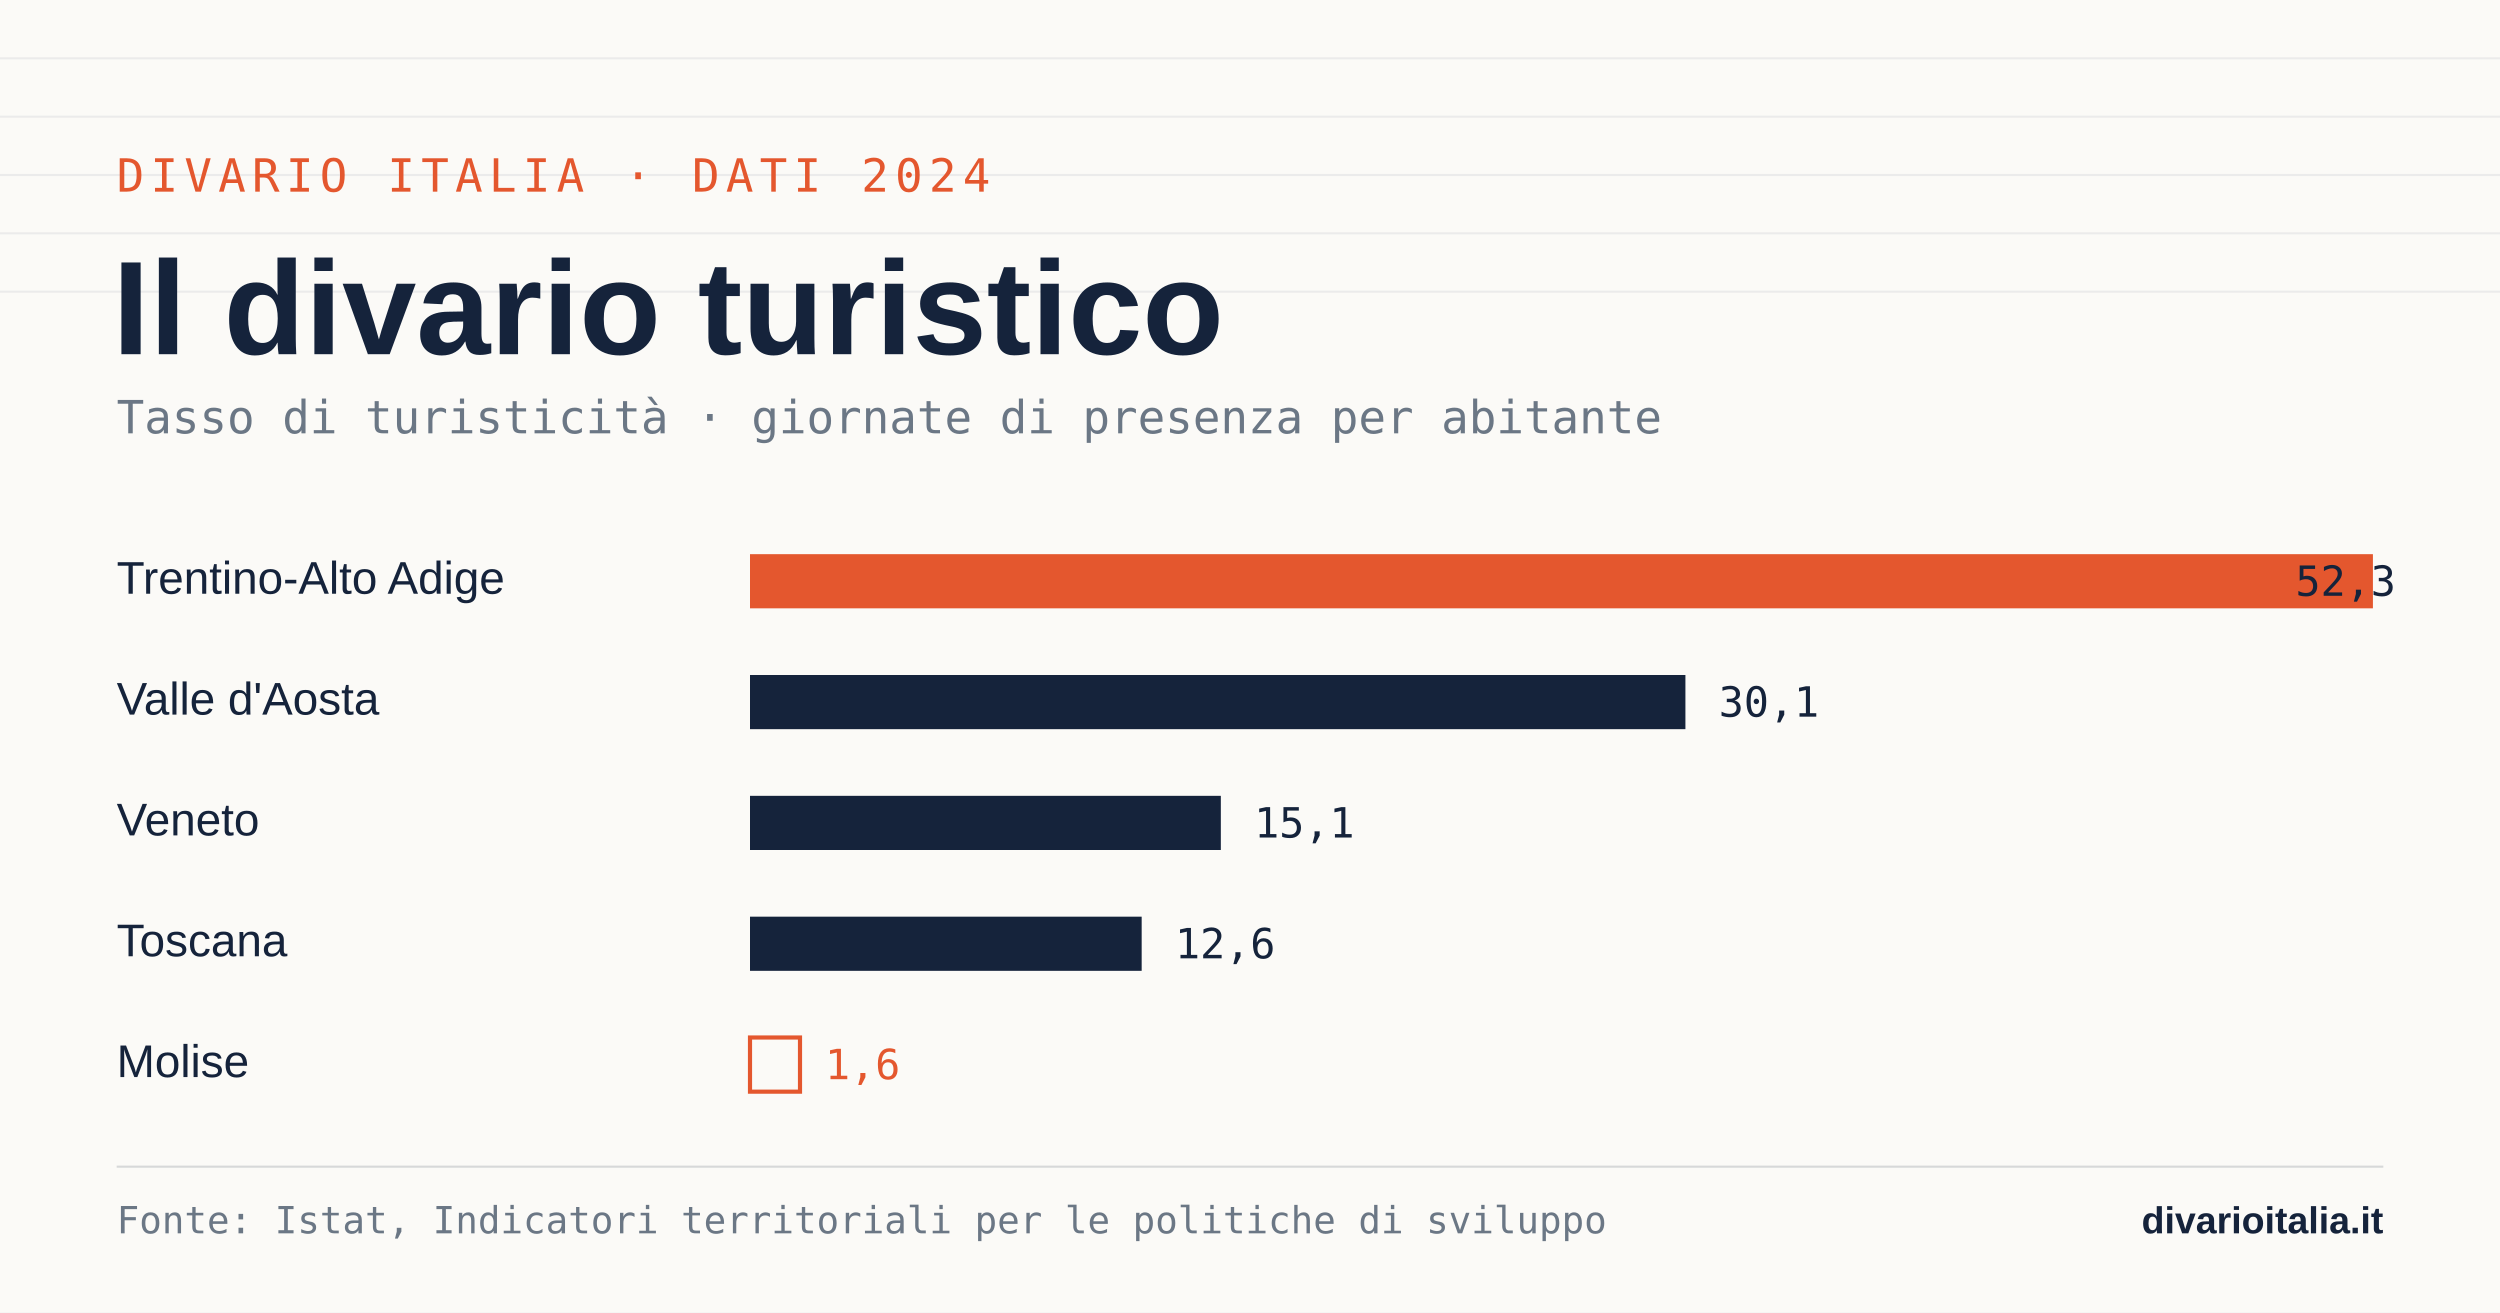
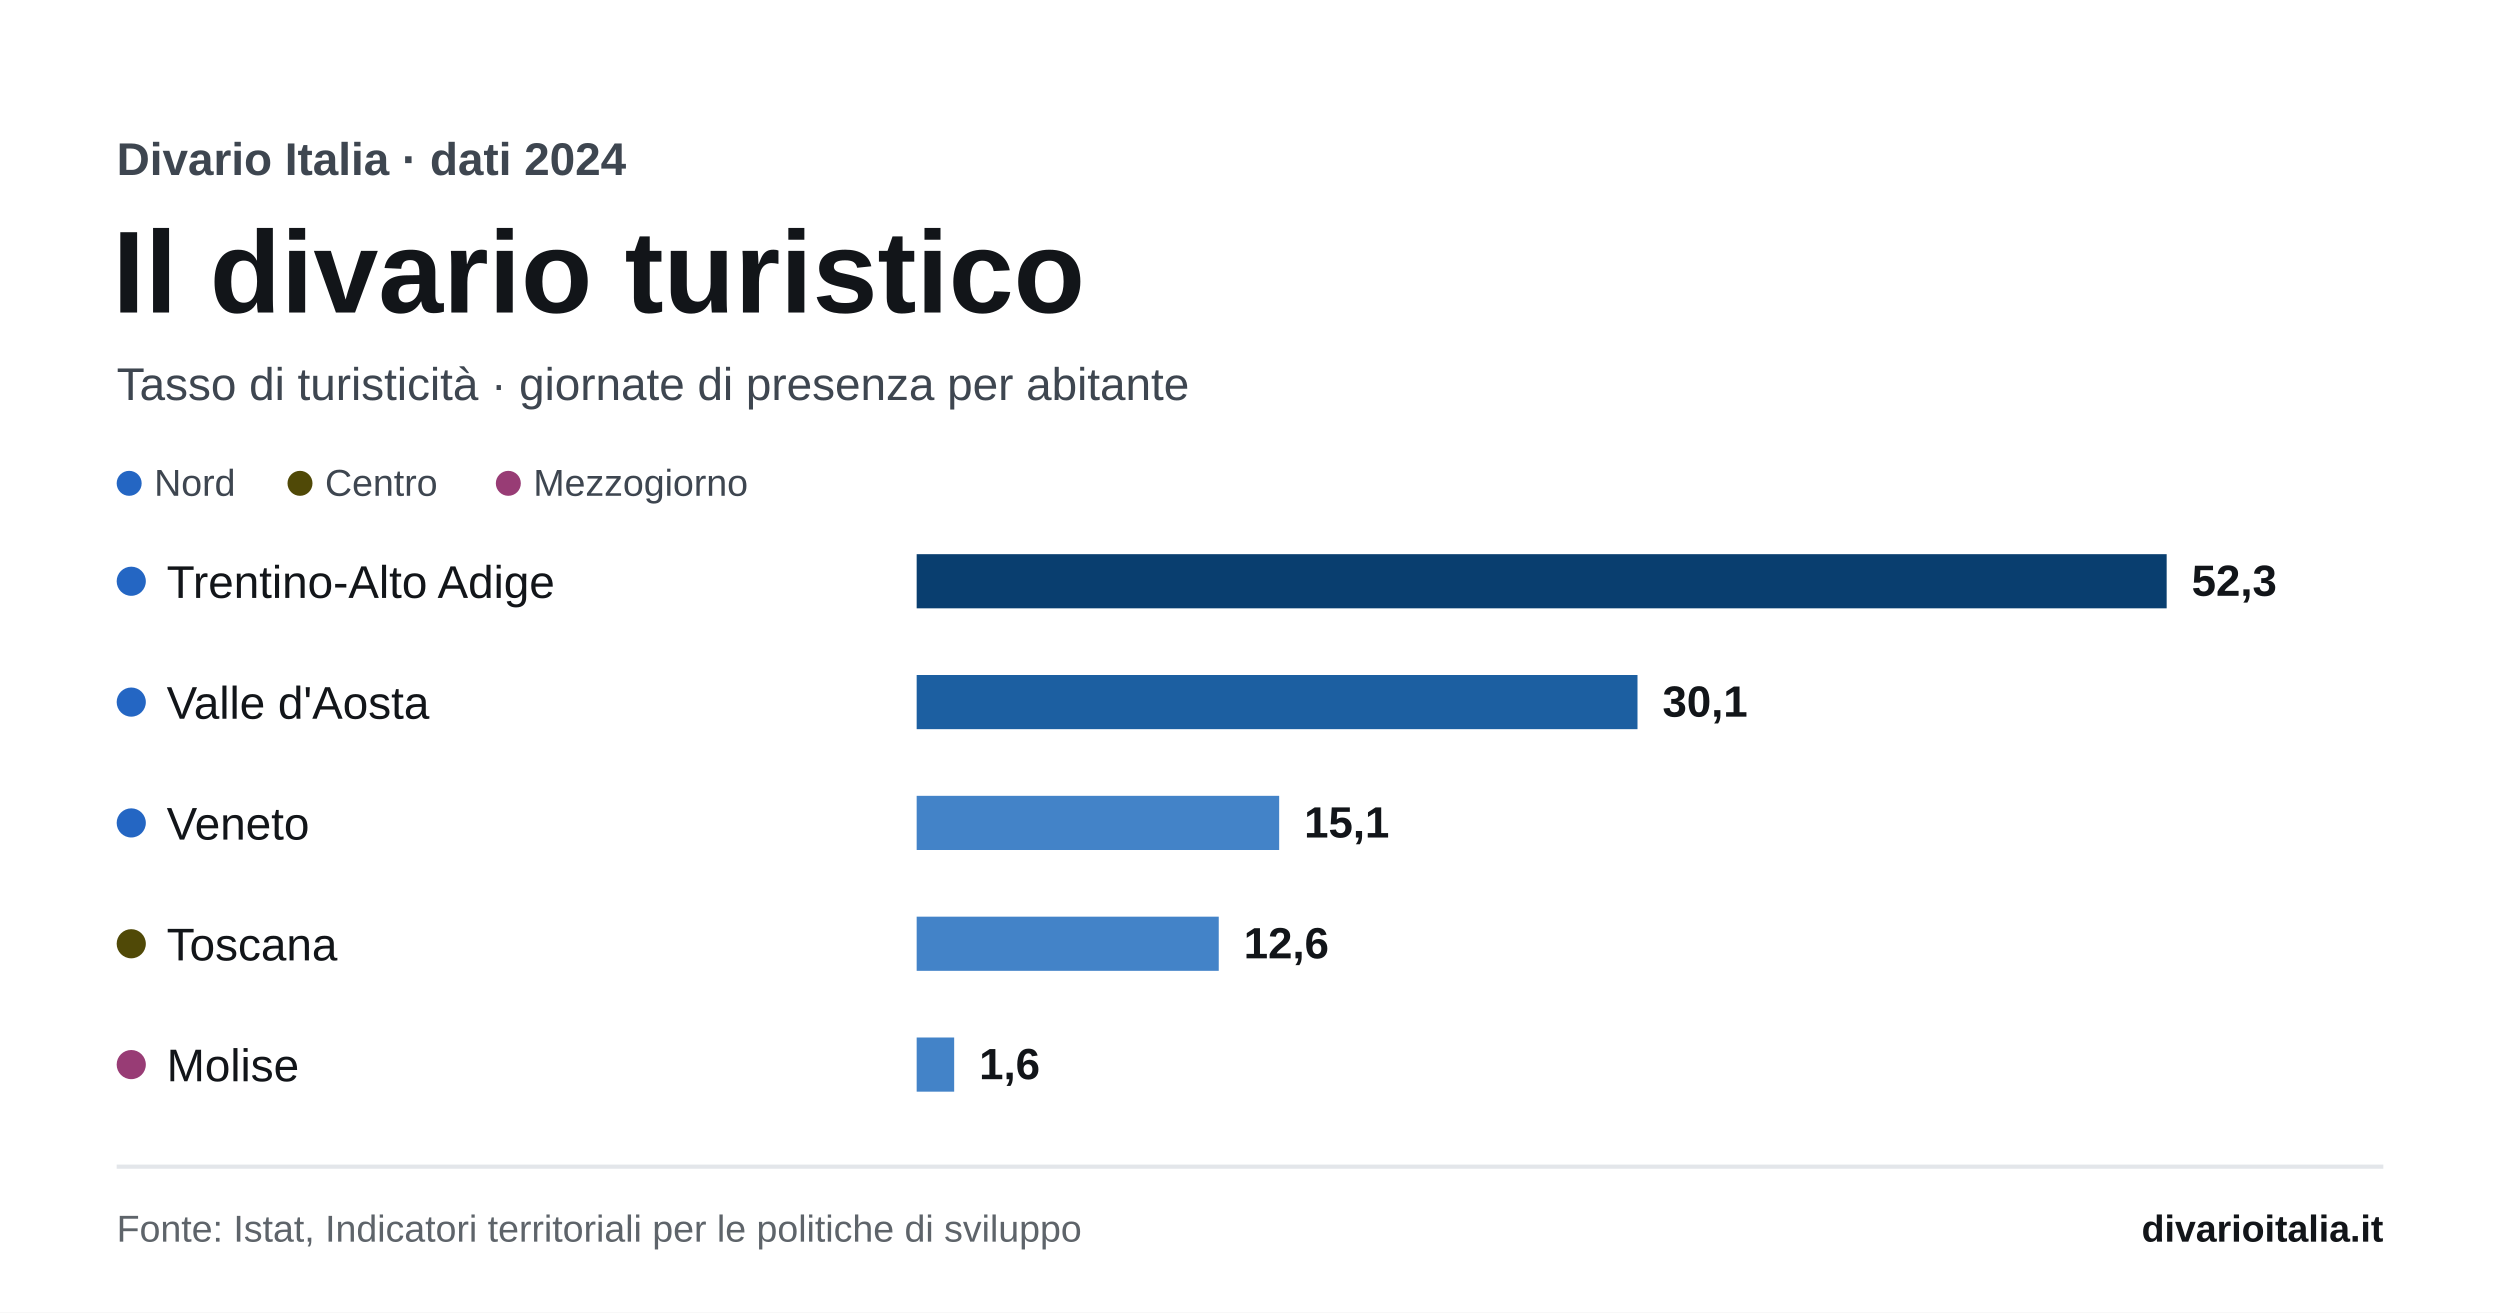
- <svg xmlns="http://www.w3.org/2000/svg" viewBox="0 0 1200 630" width="1200" height="630" font-family="Archivo, Arial, sans-serif">
-   <rect width="1200" height="630" fill="#fbfaf7" />
-   <g stroke="rgba(21,35,59,0.07)">
-     <line x1="0" y1="28" x2="1200" y2="28" />
-     <line x1="0" y1="56" x2="1200" y2="56" />
-     <line x1="0" y1="84" x2="1200" y2="84" />
-     <line x1="0" y1="112" x2="1200" y2="112" />
-     <line x1="0" y1="140" x2="1200" y2="140" />
+ <svg xmlns="http://www.w3.org/2000/svg" viewBox="0 0 1200 630" width="1200" height="630" font-family="'Sofia Sans', Arial, sans-serif">
+   <rect width="1200" height="630" fill="#ffffff" />
+   <text x="56" y="84" font-size="22" font-weight="600" fill="#3e4650">Divario Italia · dati 2024</text>
+   <text x="54" y="150" font-size="56" font-weight="700" font-family="'Sofia Sans Semi Condensed', 'Sofia Sans', 'Arial Narrow', Arial, sans-serif" fill="#121519">Il divario turistico</text>
+   <text x="56" y="192" font-size="22" fill="#3e4650">Tasso di turisticità · giornate di presenza per abitante</text>
+   <g font-size="18" fill="#3e4650">
+     <circle cx="62" cy="232" r="6" fill="#2466c3" />
+     <text x="74" y="238">Nord</text>
+     <circle cx="144" cy="232" r="6" fill="#504907" />
+     <text x="156" y="238">Centro</text>
+     <circle cx="244" cy="232" r="6" fill="#983c75" />
+     <text x="256" y="238">Mezzogiorno</text>
  </g>
-   <text x="56" y="92" font-size="22" font-family="'Space Mono', monospace" fill="#e4572e" letter-spacing="3">DIVARIO ITALIA · DATI 2024</text>
-   <text x="54" y="170" font-size="64" font-weight="800" fill="#15233b">Il divario turistico</text>
-   <text x="56" y="208" font-size="22" font-family="'Space Mono', monospace" fill="#6b7785">Tasso di turisticità · giornate di presenza per abitante</text>
-   <g font-family="'Space Mono', monospace">
-     <text x="56" y="285" font-size="22" fill="#15233b" font-family="Archivo, Arial, sans-serif">Trentino-Alto Adige</text>
-     <rect x="360" y="266" width="779" height="26" fill="#e4572e" />
-     <text x="1150" y="286" font-size="20" fill="#15233b" text-anchor="end">52,3</text>
-     <text x="56" y="343" font-size="22" fill="#15233b" font-family="Archivo, Arial, sans-serif">Valle d'Aosta</text>
-     <rect x="360" y="324" width="449" height="26" fill="#15233b" />
-     <text x="825" y="344" font-size="20" fill="#15233b" text-anchor="start">30,1</text>
-     <text x="56" y="401" font-size="22" fill="#15233b" font-family="Archivo, Arial, sans-serif">Veneto</text>
-     <rect x="360" y="382" width="226" height="26" fill="#15233b" />
-     <text x="602" y="402" font-size="20" fill="#15233b" text-anchor="start">15,1</text>
-     <text x="56" y="459" font-size="22" fill="#15233b" font-family="Archivo, Arial, sans-serif">Toscana</text>
-     <rect x="360" y="440" width="188" height="26" fill="#15233b" />
-     <text x="564" y="460" font-size="20" fill="#15233b" text-anchor="start">12,6</text>
-     <text x="56" y="517" font-size="22" fill="#15233b" font-family="Archivo, Arial, sans-serif">Molise</text>
-     <rect x="360" y="498" width="24" height="26" fill="#fbfaf7" stroke="#e4572e" stroke-width="2" />
-     <text x="396" y="518" font-size="20" fill="#e4572e" text-anchor="start">1,6</text>
+   <g>
+     <circle cx="63" cy="279" r="7" fill="#2466c3" />
+     <text x="80" y="287" font-size="22" fill="#121519">Trentino-Alto Adige</text>
+     <rect x="440" y="266" width="600" height="26" fill="#093e6f" />
+     <text x="1052" y="286" font-size="21" font-weight="700" font-family="'Sofia Sans Semi Condensed', 'Sofia Sans', 'Arial Narrow', Arial, sans-serif" fill="#121519">52,3</text>
+     <circle cx="63" cy="337" r="7" fill="#2466c3" />
+     <text x="80" y="345" font-size="22" fill="#121519">Valle d'Aosta</text>
+     <rect x="440" y="324" width="346" height="26" fill="#1c5fa1" />
+     <text x="798" y="344" font-size="21" font-weight="700" font-family="'Sofia Sans Semi Condensed', 'Sofia Sans', 'Arial Narrow', Arial, sans-serif" fill="#121519">30,1</text>
+     <circle cx="63" cy="395" r="7" fill="#2466c3" />
+     <text x="80" y="403" font-size="22" fill="#121519">Veneto</text>
+     <rect x="440" y="382" width="174" height="26" fill="#4383c8" />
+     <text x="626" y="402" font-size="21" font-weight="700" font-family="'Sofia Sans Semi Condensed', 'Sofia Sans', 'Arial Narrow', Arial, sans-serif" fill="#121519">15,1</text>
+     <circle cx="63" cy="453" r="7" fill="#504907" />
+     <text x="80" y="461" font-size="22" fill="#121519">Toscana</text>
+     <rect x="440" y="440" width="145" height="26" fill="#4383c8" />
+     <text x="597" y="460" font-size="21" font-weight="700" font-family="'Sofia Sans Semi Condensed', 'Sofia Sans', 'Arial Narrow', Arial, sans-serif" fill="#121519">12,6</text>
+     <circle cx="63" cy="511" r="7" fill="#983c75" />
+     <text x="80" y="519" font-size="22" fill="#121519">Molise</text>
+     <rect x="440" y="498" width="18" height="26" fill="#4383c8" />
+     <text x="470" y="518" font-size="21" font-weight="700" font-family="'Sofia Sans Semi Condensed', 'Sofia Sans', 'Arial Narrow', Arial, sans-serif" fill="#121519">1,6</text>
  </g>
-   <line x1="56" y1="560" x2="1144" y2="560" stroke="rgba(21,35,59,0.16)" />
-   <text x="56" y="592" font-size="18" font-family="'Space Mono', monospace" fill="#6b7785">Fonte: Istat, Indicatori territoriali per le politiche di sviluppo</text>
-   <text x="1144" y="592" font-size="18" font-weight="700" fill="#15233b" text-anchor="end" font-family="Archivo, Arial, sans-serif">divarioitalia.it</text>
+   <line x1="56" y1="560" x2="1144" y2="560" stroke="#e3e6ea" stroke-width="2" />
+   <text x="56" y="596" font-size="18" fill="#5e646a">Fonte: Istat, Indicatori territoriali per le politiche di sviluppo</text>
+   <text x="1144" y="596" font-size="18" font-weight="700" fill="#121519" text-anchor="end">divarioitalia.it</text>
</svg>
